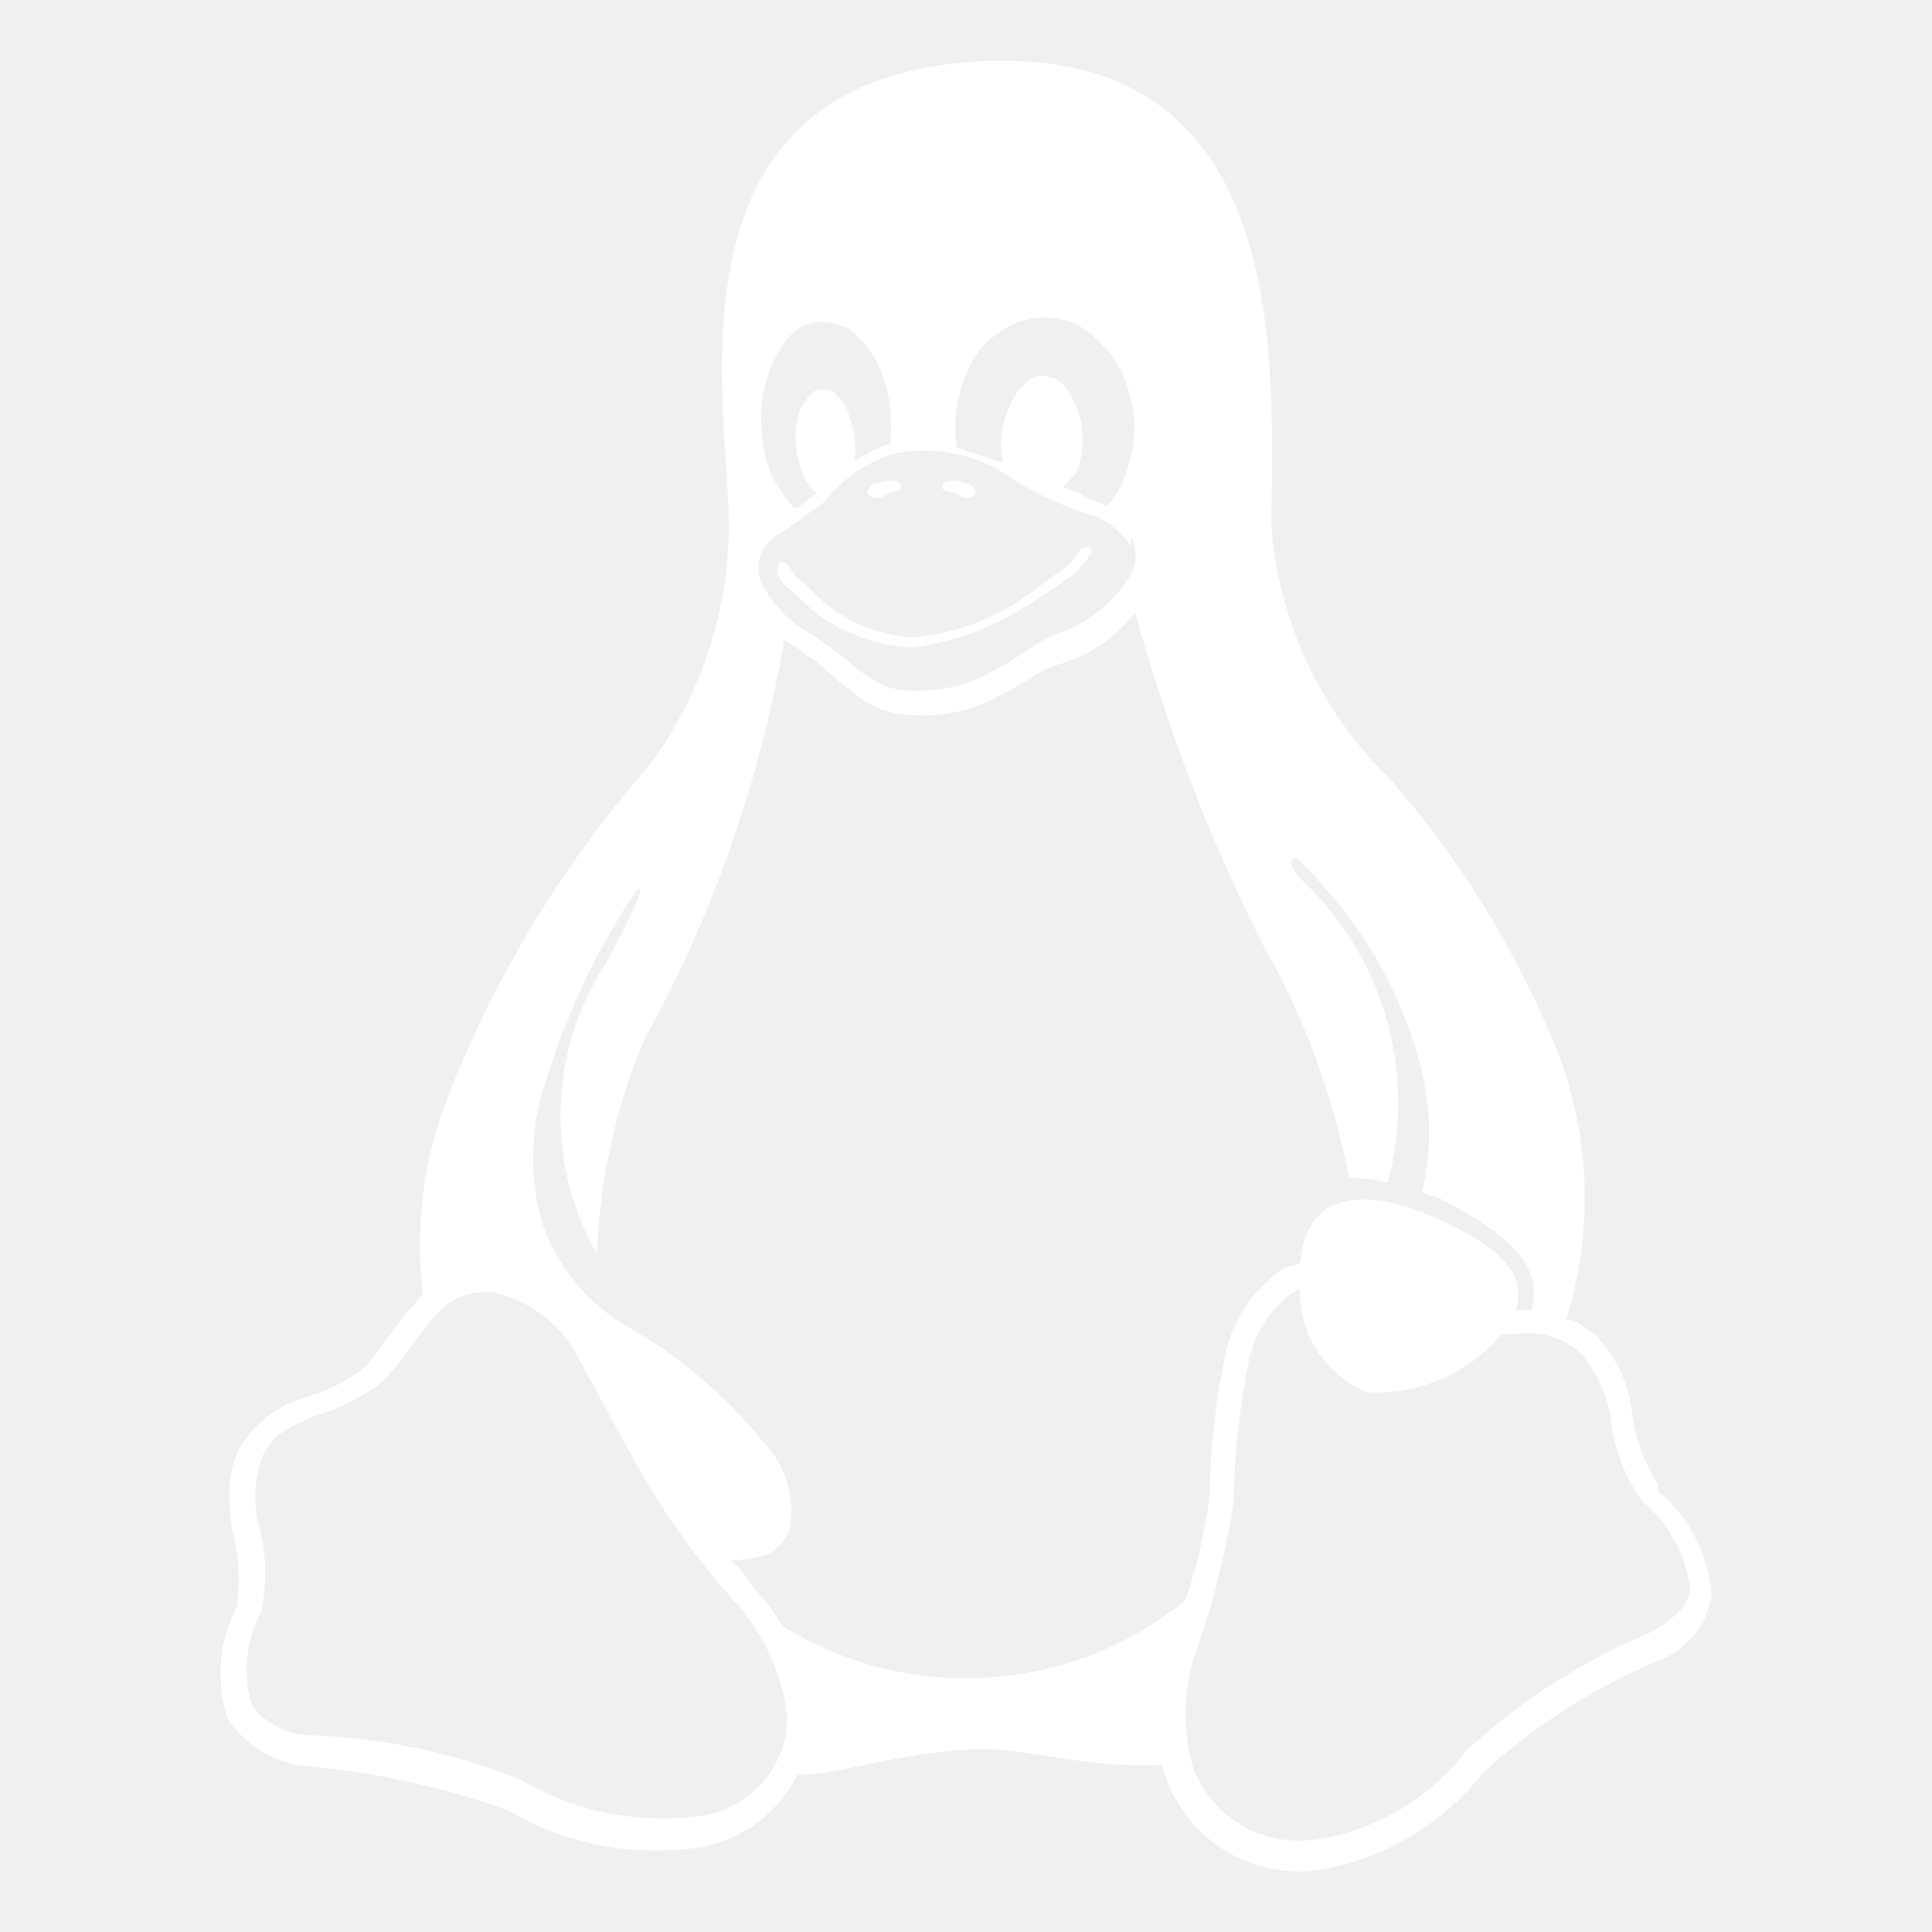
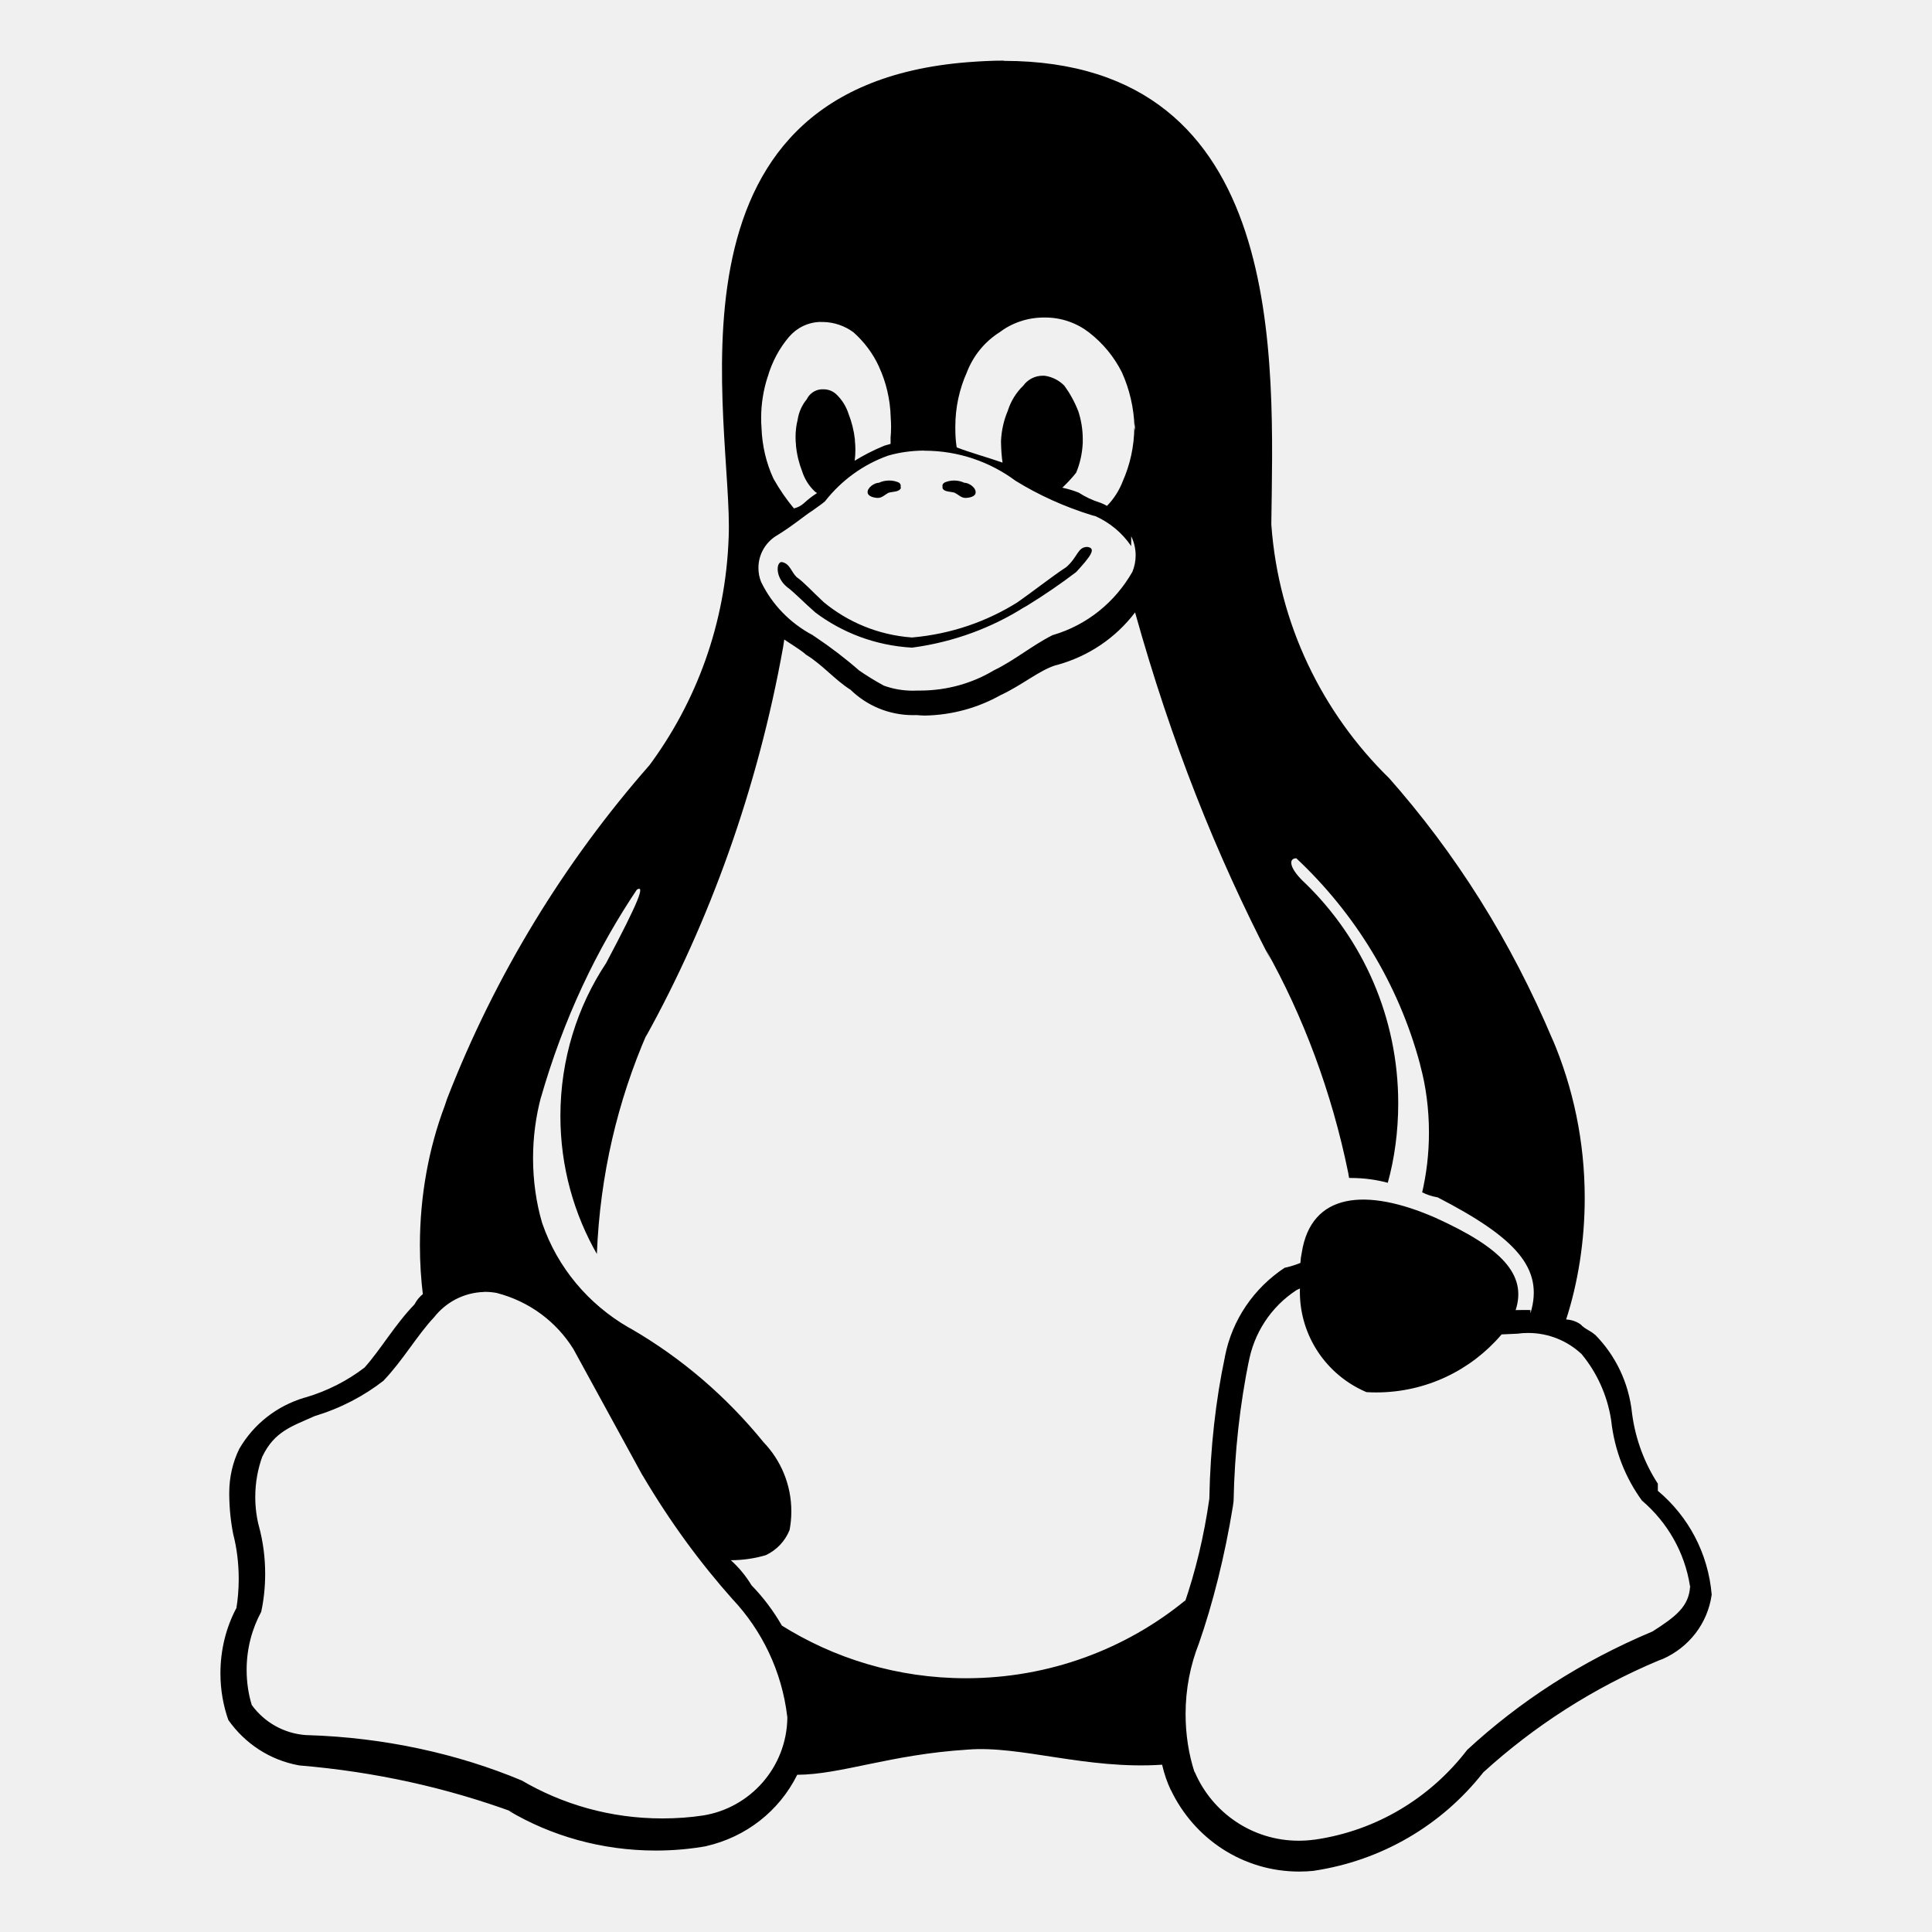
- <svg xmlns="http://www.w3.org/2000/svg" fill="#ffffff" width="800px" height="800px" viewBox="0 0 32 32" version="1.1" stroke="#ffffff" stroke-width="0">
+ <svg xmlns="http://www.w3.org/2000/svg" fill="currentColor" width="800px" height="800px" viewBox="0 0 32 32" version="1.1" stroke="currentColor" stroke-width="0">
  <g id="SVGRepo_bgCarrier" stroke-width="0" />
  <g id="SVGRepo_tracerCarrier" stroke-linecap="round" stroke-linejoin="round" />
  <g id="SVGRepo_iconCarrier">
    <path d="M14.923 8.080c-0.025 0.072-0.141 0.061-0.207 0.082-0.059 0.031-0.107 0.085-0.175 0.085-0.062 0-0.162-0.025-0.17-0.085-0.012-0.082 0.11-0.166 0.187-0.166 0.050-0.024 0.108-0.037 0.169-0.037 0.056 0 0.109 0.011 0.157 0.032l-0.003-0.001c0.022 0.009 0.038 0.030 0.038 0.055 0 0.003-0 0.005-0.001 0.008l0-0v0.025h0.004zM15.611 8.080v-0.027c-0.008-0.025 0.016-0.052 0.036-0.062 0.046-0.020 0.1-0.032 0.157-0.032 0.061 0 0.119 0.014 0.17 0.038l-0.002-0.001c0.079 0 0.2 0.084 0.187 0.169-0.007 0.061-0.106 0.082-0.169 0.082-0.069 0-0.115-0.054-0.176-0.085-0.065-0.023-0.182-0.010-0.204-0.081zM16.963 10.058c-0.532 0.337-1.161 0.574-1.835 0.666l-0.024 0.003c-0.606-0.035-1.157-0.248-1.607-0.588l0.007 0.005c-0.192-0.167-0.35-0.335-0.466-0.419-0.205-0.167-0.18-0.416-0.092-0.416 0.136 0.020 0.161 0.167 0.249 0.25 0.12 0.082 0.269 0.25 0.45 0.416 0.397 0.328 0.899 0.541 1.45 0.583l0.009 0.001c0.654-0.057 1.249-0.267 1.763-0.592l-0.016 0.010c0.244-0.169 0.556-0.417 0.81-0.584 0.195-0.17 0.186-0.334 0.349-0.334 0.16 0.020 0.043 0.167-0.184 0.415-0.246 0.188-0.527 0.381-0.818 0.56l-0.044 0.025zM8.017 21.397h0.012c0.069 0 0.137 0.007 0.203 0.019l-0.007-0.001c0.544 0.14 0.992 0.478 1.273 0.931l0.005 0.009 1.137 2.079 0.004 0.004c0.457 0.773 0.948 1.442 1.497 2.059l-0.011-0.013c0.49 0.52 0.82 1.196 0.909 1.946l0.002 0.016v0.008c-0.012 0.817-0.613 1.491-1.396 1.616l-0.009 0.001c-0.2 0.031-0.432 0.048-0.667 0.048-0.857 0-1.659-0.233-2.347-0.64l0.021 0.012c-1.053-0.441-2.275-0.714-3.555-0.752l-0.015-0c-0.372-0.025-0.696-0.215-0.901-0.496l-0.002-0.003c-0.054-0.174-0.085-0.374-0.085-0.582 0-0.35 0.088-0.679 0.244-0.966l-0.005 0.011v-0.005l0.003-0.004c0.041-0.188 0.065-0.405 0.065-0.627 0-0.274-0.036-0.539-0.104-0.791l0.005 0.021c-0.041-0.15-0.065-0.323-0.065-0.502 0-0.242 0.043-0.473 0.123-0.687l-0.004 0.014c0.2-0.417 0.495-0.5 0.862-0.666 0.438-0.133 0.819-0.334 1.151-0.593l-0.008 0.006h0.002v-0.003c0.32-0.335 0.556-0.751 0.835-1.047 0.195-0.249 0.492-0.41 0.827-0.42l0.002-0zM21.531 21.336c-0.001 0.017-0.001 0.038-0.001 0.059 0 0.743 0.449 1.381 1.091 1.658l0.012 0.005c0.048 0.003 0.104 0.005 0.16 0.005 0.831 0 1.575-0.371 2.075-0.957l0.003-0.004 0.264-0.012c0.053-0.008 0.114-0.012 0.176-0.012 0.341 0 0.652 0.132 0.883 0.348l-0.001-0.001 0.004 0.004c0.249 0.301 0.422 0.673 0.487 1.082l0.002 0.013c0.055 0.505 0.238 0.96 0.517 1.34l-0.005-0.008c0.416 0.356 0.705 0.85 0.793 1.411l0.002 0.013 0.004-0.009v0.022l-0.004-0.015c-0.019 0.327-0.231 0.495-0.622 0.744-1.184 0.497-2.201 1.158-3.077 1.968l0.007-0.006c-0.608 0.792-1.501 1.339-2.523 1.486l-0.021 0.002c-0.074 0.010-0.16 0.016-0.247 0.016-0.768 0-1.428-0.464-1.716-1.126l-0.005-0.012-0.006-0.004c-0.093-0.286-0.146-0.615-0.146-0.956 0-0.416 0.079-0.813 0.224-1.178l-0.008 0.022c0.234-0.668 0.435-1.466 0.568-2.288l0.011-0.083c0.016-0.812 0.104-1.593 0.258-2.35l-0.014 0.083c0.085-0.518 0.381-0.954 0.794-1.225l0.007-0.004 0.056-0.027zM18.8 10.142c0.6 2.147 1.339 4.002 2.247 5.757l-0.079-0.167c0.613 1.090 1.090 2.355 1.363 3.695l0.014 0.084c0.009-0 0.020-0 0.031-0 0.217 0 0.427 0.029 0.627 0.084l-0.017-0.004c0.11-0.395 0.173-0.848 0.173-1.316 0-1.426-0.587-2.716-1.533-3.639l-0.001-0.001c-0.275-0.25-0.29-0.419-0.154-0.419 0.971 0.91 1.689 2.078 2.045 3.394l0.012 0.051c0.089 0.329 0.14 0.707 0.14 1.097 0 0.351-0.041 0.693-0.119 1.020l0.006-0.030c0.074 0.038 0.16 0.067 0.251 0.083l0.006 0.001c1.29 0.667 1.766 1.172 1.537 1.921v-0.054c-0.075-0.004-0.15 0-0.225 0h-0.020c0.189-0.584-0.227-1.031-1.331-1.53-1.143-0.5-2.057-0.42-2.212 0.581-0.011 0.049-0.019 0.106-0.022 0.165l-0 0.003c-0.073 0.030-0.16 0.058-0.25 0.078l-0.011 0.002c-0.508 0.336-0.87 0.859-0.989 1.469l-0.002 0.014c-0.148 0.695-0.241 1.5-0.256 2.323l-0 0.012v0.004c-0.091 0.637-0.23 1.207-0.418 1.753l0.020-0.066c-0.983 0.804-2.251 1.29-3.634 1.29-1.13 0-2.184-0.325-3.073-0.887l0.024 0.014c-0.146-0.253-0.313-0.472-0.503-0.667l0.001 0.001c-0.097-0.16-0.211-0.297-0.342-0.415l-0.002-0.001c0.207-0 0.407-0.031 0.596-0.088l-0.015 0.004c0.18-0.085 0.318-0.232 0.391-0.412l0.002-0.005c0.018-0.093 0.029-0.199 0.029-0.308 0-0.445-0.175-0.848-0.461-1.146l0.001 0.001c-0.619-0.761-1.359-1.395-2.196-1.88l-0.038-0.020c-0.671-0.388-1.179-0.995-1.43-1.722l-0.007-0.022c-0.093-0.318-0.147-0.684-0.147-1.062 0-0.353 0.047-0.695 0.134-1.021l-0.006 0.027c0.377-1.314 0.921-2.461 1.62-3.496l-0.028 0.043c0.134-0.081 0.046 0.169-0.51 1.217-0.474 0.713-0.757 1.59-0.757 2.533 0 0.84 0.224 1.627 0.616 2.306l-0.012-0.022c0.052-1.309 0.345-2.537 0.834-3.659l-0.025 0.065c1.055-1.902 1.854-4.111 2.275-6.452l0.020-0.131c0.060 0.045 0.271 0.169 0.361 0.252 0.272 0.166 0.475 0.416 0.737 0.581 0.267 0.26 0.633 0.42 1.035 0.42 0.021 0 0.042-0 0.063-0.001l-0.003 0c0.049 0.004 0.094 0.008 0.137 0.008 0.459-0.009 0.887-0.132 1.259-0.342l-0.013 0.007c0.362-0.167 0.65-0.417 0.925-0.5h0.006c0.535-0.145 0.983-0.454 1.3-0.869l0.004-0.006zM15.301 7.465c0.003 0 0.006-0 0.009-0 0.569 0 1.094 0.187 1.517 0.503l-0.007-0.005c0.378 0.234 0.814 0.433 1.275 0.574l0.040 0.010h0.004c0.246 0.11 0.449 0.281 0.594 0.494l0.003 0.005v-0.164c0.046 0.092 0.074 0.201 0.074 0.316 0 0.098-0.020 0.191-0.055 0.276l0.002-0.005c-0.288 0.507-0.755 0.884-1.313 1.048l-0.016 0.004v0.002c-0.335 0.169-0.626 0.416-0.968 0.581-0.35 0.21-0.771 0.334-1.222 0.334-0.015 0-0.030-0-0.045-0l0.002 0c-0.022 0.001-0.048 0.002-0.074 0.002-0.174 0-0.342-0.031-0.496-0.089l0.010 0.003c-0.159-0.087-0.29-0.169-0.417-0.257l0.014 0.010c-0.227-0.199-0.477-0.39-0.739-0.565l-0.026-0.016v-0.006h-0.006c-0.375-0.199-0.67-0.504-0.852-0.876l-0.005-0.012c-0.027-0.067-0.042-0.145-0.042-0.226 0-0.218 0.112-0.41 0.281-0.522l0.002-0.001c0.28-0.169 0.475-0.339 0.604-0.42 0.13-0.092 0.179-0.127 0.22-0.164h0.002v-0.004c0.268-0.339 0.623-0.599 1.032-0.746l0.016-0.005c0.174-0.050 0.374-0.079 0.581-0.081h0.001zM13.589 5.333h0.045c0.188 0.004 0.361 0.067 0.501 0.17l-0.002-0.002c0.179 0.159 0.325 0.352 0.425 0.57l0.004 0.011c0.113 0.245 0.183 0.53 0.191 0.83l0 0.003v0.005c0.004 0.046 0.006 0.099 0.006 0.152 0 0.063-0.003 0.126-0.009 0.188l0.001-0.008v0.1c-0.037 0.009-0.070 0.022-0.104 0.030-0.191 0.079-0.352 0.163-0.505 0.258l0.014-0.008c0.008-0.055 0.012-0.118 0.012-0.182 0-0.053-0.003-0.106-0.009-0.158l0.001 0.006v-0.019c-0.018-0.154-0.054-0.295-0.107-0.428l0.004 0.011c-0.041-0.132-0.113-0.244-0.207-0.333l-0-0c-0.055-0.050-0.128-0.081-0.209-0.081-0.007 0-0.014 0-0.021 0.001l0.001-0h-0.026c-0.103 0.011-0.189 0.075-0.232 0.163l-0.001 0.002c-0.077 0.093-0.13 0.208-0.15 0.334l-0 0.004c-0.023 0.086-0.035 0.185-0.035 0.287 0 0.044 0.002 0.088 0.007 0.131l-0-0.005v0.019c0.016 0.154 0.052 0.296 0.104 0.428l-0.004-0.011c0.042 0.132 0.113 0.245 0.207 0.335l0 0c0.012 0.012 0.026 0.022 0.042 0.030l0.001 0c-0.083 0.053-0.155 0.109-0.221 0.171l0.001-0.001c-0.045 0.040-0.1 0.070-0.161 0.084l-0.003 0.001c-0.123-0.147-0.237-0.312-0.335-0.486l-0.008-0.016c-0.113-0.245-0.183-0.529-0.194-0.83l-0-0.004c-0.004-0.048-0.006-0.104-0.006-0.161 0-0.241 0.039-0.473 0.11-0.69l-0.004 0.016c0.074-0.258 0.195-0.481 0.356-0.671l-0.002 0.003c0.127-0.15 0.313-0.245 0.522-0.25h0.001zM17.291 5.259h0.016c0.001 0 0.002 0 0.004 0 0.275 0 0.527 0.093 0.729 0.249l-0.003-0.002c0.229 0.177 0.413 0.4 0.542 0.655l0.005 0.011c0.121 0.266 0.196 0.575 0.207 0.901l0 0.004c0-0.025 0.007-0.050 0.007-0.075v0.131l-0.005-0.026-0.005-0.030c-0.003 0.32-0.071 0.622-0.193 0.897l0.006-0.014c-0.062 0.163-0.152 0.303-0.266 0.419l0-0c-0.030-0.018-0.067-0.035-0.104-0.050l-0.006-0.002c-0.135-0.042-0.253-0.099-0.36-0.169l0.005 0.003c-0.077-0.032-0.169-0.060-0.264-0.081l-0.011-0.002c0.081-0.076 0.156-0.157 0.225-0.243l0.004-0.005c0.063-0.148 0.102-0.319 0.11-0.499l0-0.003v-0.025c0-0.008 0-0.016 0-0.025 0-0.17-0.028-0.333-0.080-0.485l0.003 0.011c-0.063-0.159-0.14-0.296-0.232-0.421l0.004 0.005c-0.087-0.088-0.202-0.148-0.331-0.165l-0.003-0h-0.020c-0.001 0-0.003-0-0.004-0-0.132 0-0.25 0.065-0.322 0.164l-0.001 0.001c-0.116 0.113-0.204 0.253-0.254 0.41l-0.002 0.007c-0.063 0.147-0.104 0.318-0.112 0.496l-0 0.003v0.024c0.002 0.12 0.011 0.236 0.027 0.349l-0.002-0.015c-0.241-0.084-0.547-0.169-0.759-0.252-0.012-0.073-0.020-0.159-0.022-0.247l-0-0.003v-0.025c-0.001-0.020-0.001-0.043-0.001-0.066 0-0.324 0.069-0.631 0.194-0.908l-0.006 0.014c0.106-0.279 0.293-0.508 0.532-0.663l0.005-0.003c0.204-0.156 0.462-0.25 0.742-0.25h0zM16.63 1.004c-0.194 0-0.394 0.010-0.6 0.026-5.281 0.416-3.88 6.007-3.961 7.87-0.050 1.426-0.534 2.729-1.325 3.792l0.013-0.018c-1.407 1.602-2.555 3.474-3.351 5.523l-0.043 0.127c-0.258 0.685-0.408 1.476-0.408 2.302 0 0.285 0.018 0.566 0.052 0.841l-0.003-0.033c-0.056 0.046-0.103 0.102-0.136 0.166l-0.001 0.003c-0.325 0.335-0.562 0.75-0.829 1.048-0.283 0.217-0.615 0.388-0.975 0.494l-0.021 0.005c-0.464 0.139-0.842 0.442-1.075 0.841l-0.005 0.009c-0.104 0.212-0.165 0.461-0.165 0.725 0 0.010 0 0.019 0 0.029l-0-0.001c0.002 0.238 0.026 0.469 0.073 0.693l-0.004-0.023c0.056 0.219 0.088 0.471 0.088 0.73 0 0.17-0.014 0.337-0.041 0.5l0.002-0.018c-0.167 0.313-0.264 0.685-0.264 1.080 0 0.278 0.048 0.544 0.137 0.791l-0.005-0.016c0.273 0.388 0.686 0.662 1.164 0.749l0.011 0.002c1.274 0.107 2.451 0.373 3.561 0.78l-0.094-0.030c0.698 0.415 1.539 0.66 2.436 0.66 0.294 0 0.582-0.026 0.862-0.077l-0.029 0.004c0.667-0.151 1.211-0.586 1.504-1.169l0.006-0.013c0.734-0.004 1.537-0.336 2.824-0.417 0.873-0.072 1.967 0.334 3.22 0.25 0.037 0.159 0.086 0.298 0.148 0.429l-0.006-0.013 0.004 0.004c0.384 0.804 1.19 1.35 2.124 1.35 0.081 0 0.161-0.004 0.24-0.012l-0.010 0.001c1.151-0.17 2.139-0.768 2.813-1.623l0.007-0.009c0.843-0.768 1.827-1.401 2.905-1.853l0.067-0.025c0.432-0.191 0.742-0.585 0.81-1.059l0.001-0.007c-0.059-0.694-0.392-1.299-0.888-1.716l-0.004-0.003v-0.121l-0.004-0.004c-0.214-0.33-0.364-0.722-0.421-1.142l-0.002-0.015c-0.053-0.513-0.278-0.966-0.615-1.307l0 0h-0.004c-0.074-0.067-0.154-0.084-0.235-0.169-0.066-0.047-0.148-0.076-0.237-0.080l-0.001-0c0.195-0.602 0.308-1.294 0.308-2.013 0-0.94-0.193-1.835-0.541-2.647l0.017 0.044c-0.704-1.672-1.619-3.111-2.732-4.369l0.014 0.017c-1.105-1.082-1.828-2.551-1.948-4.187l-0.001-0.021c0.033-2.689 0.295-7.664-4.429-7.671z" />
  </g>
</svg>
